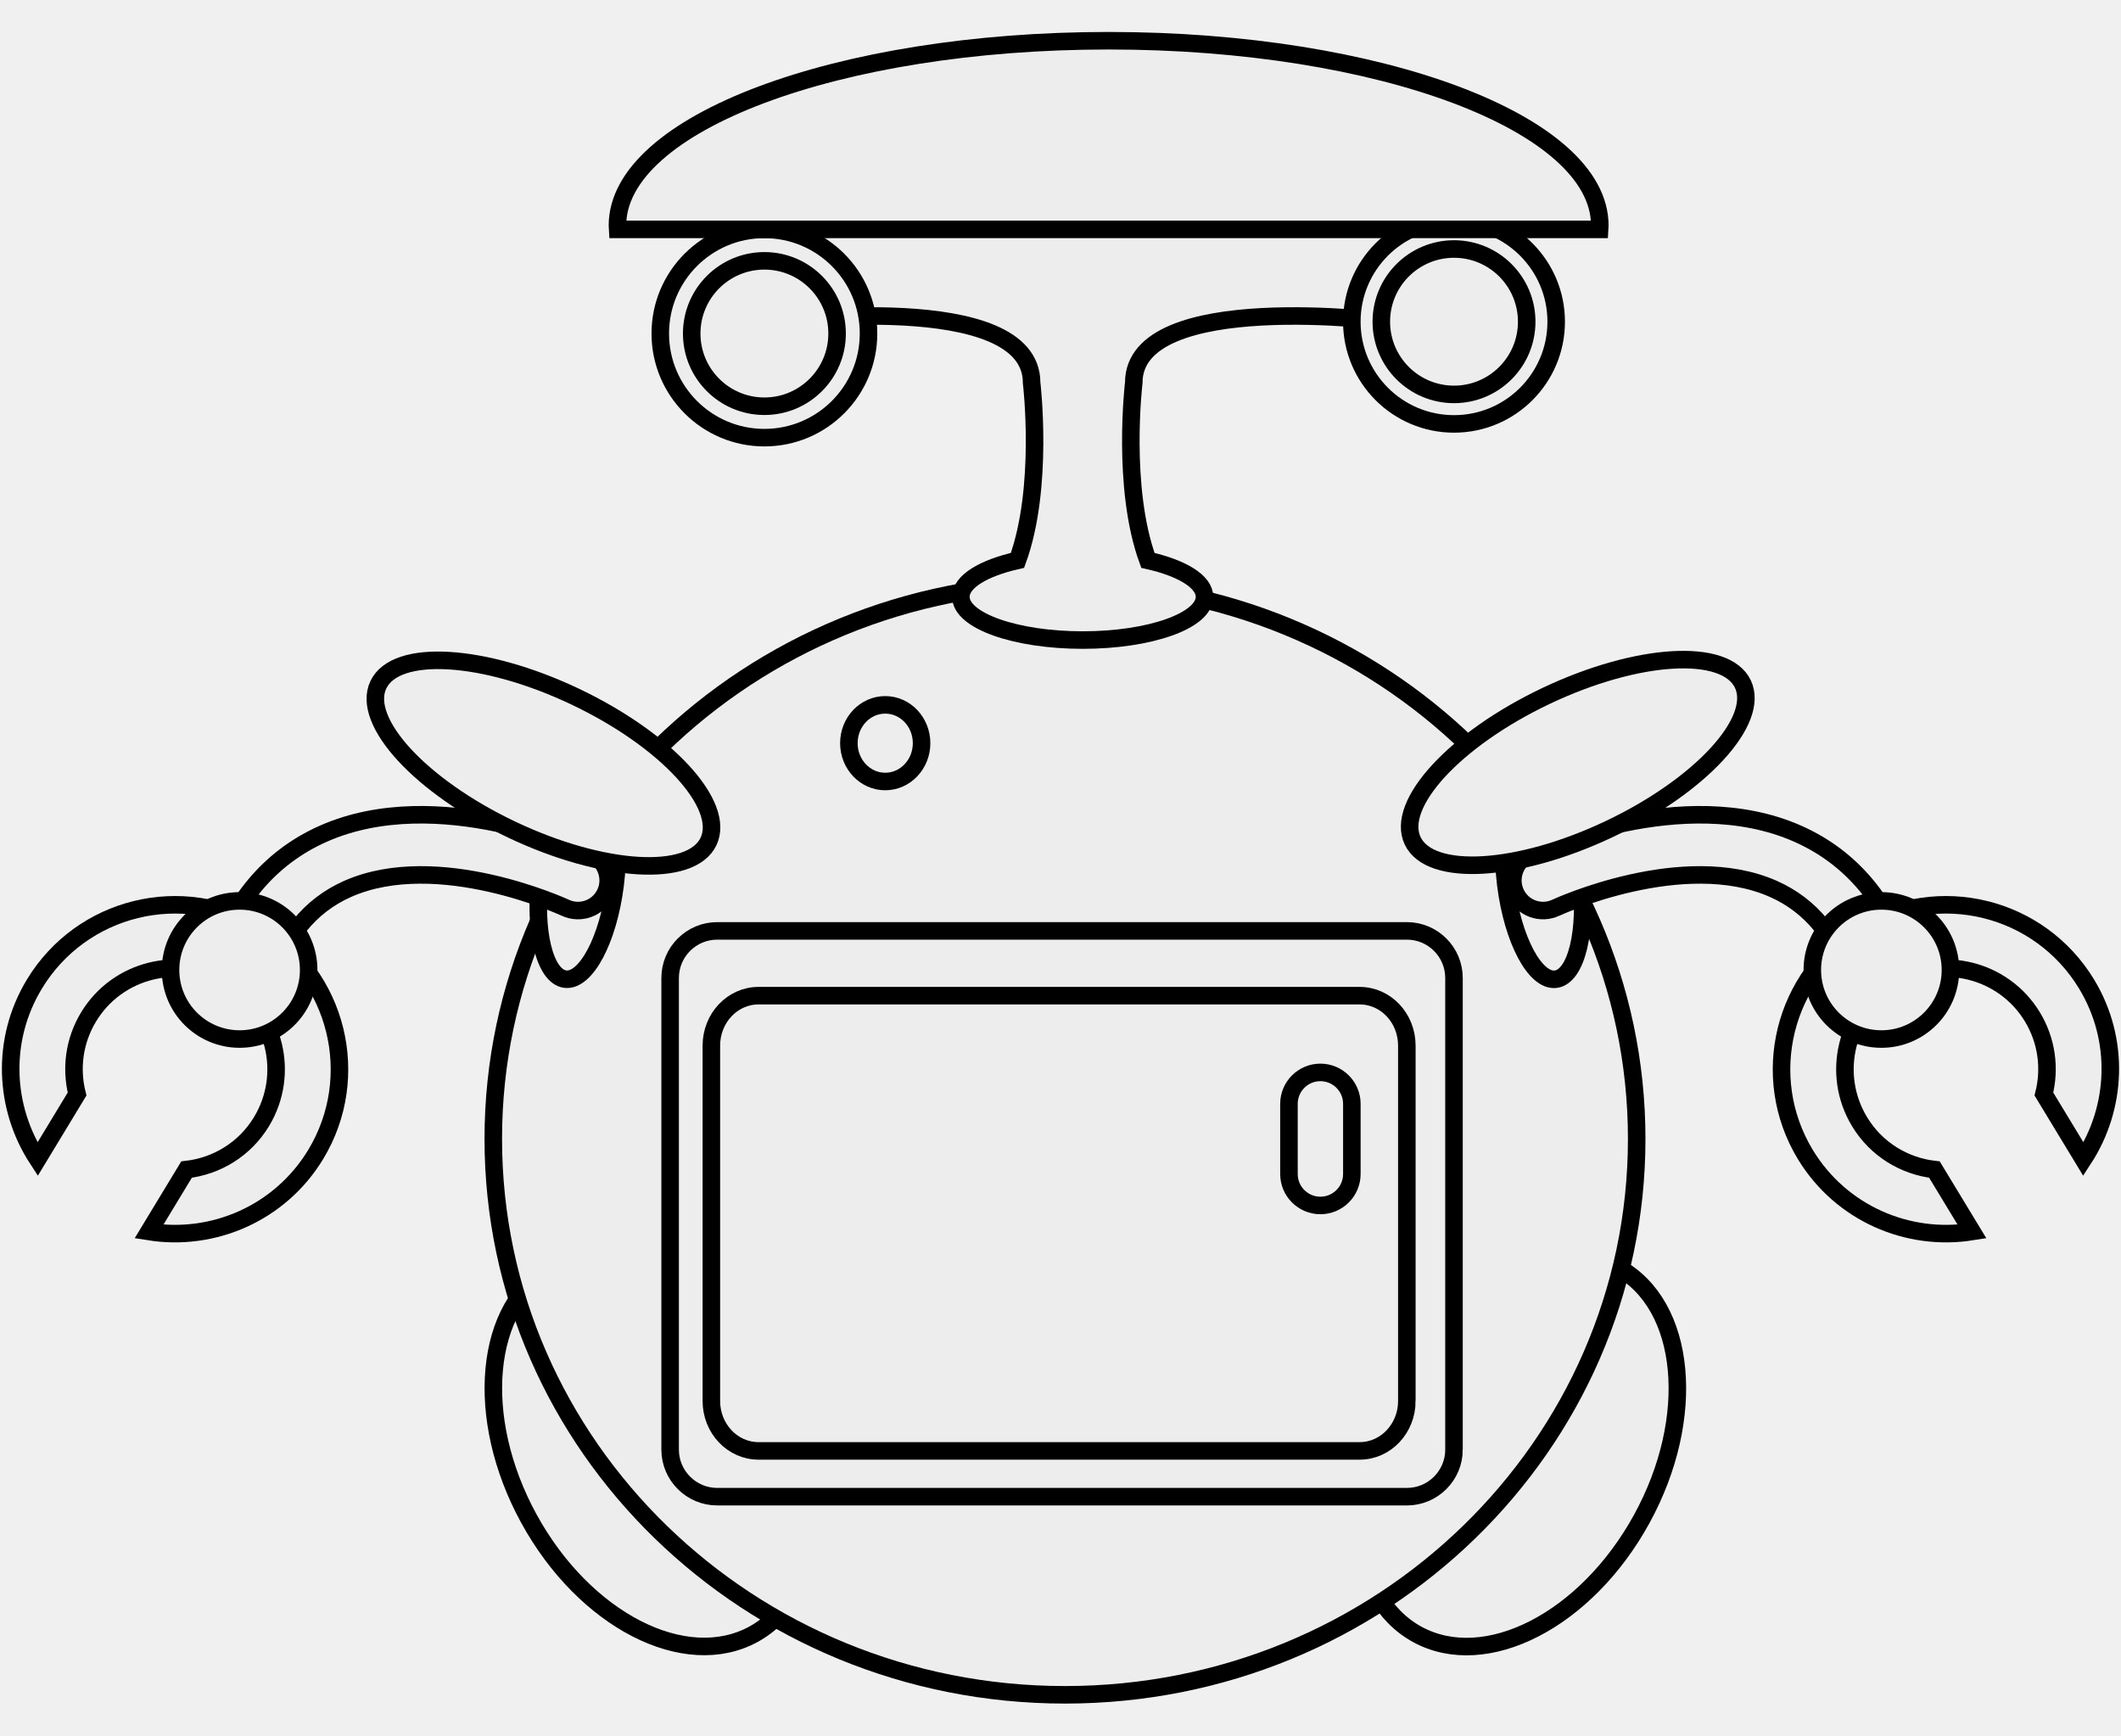
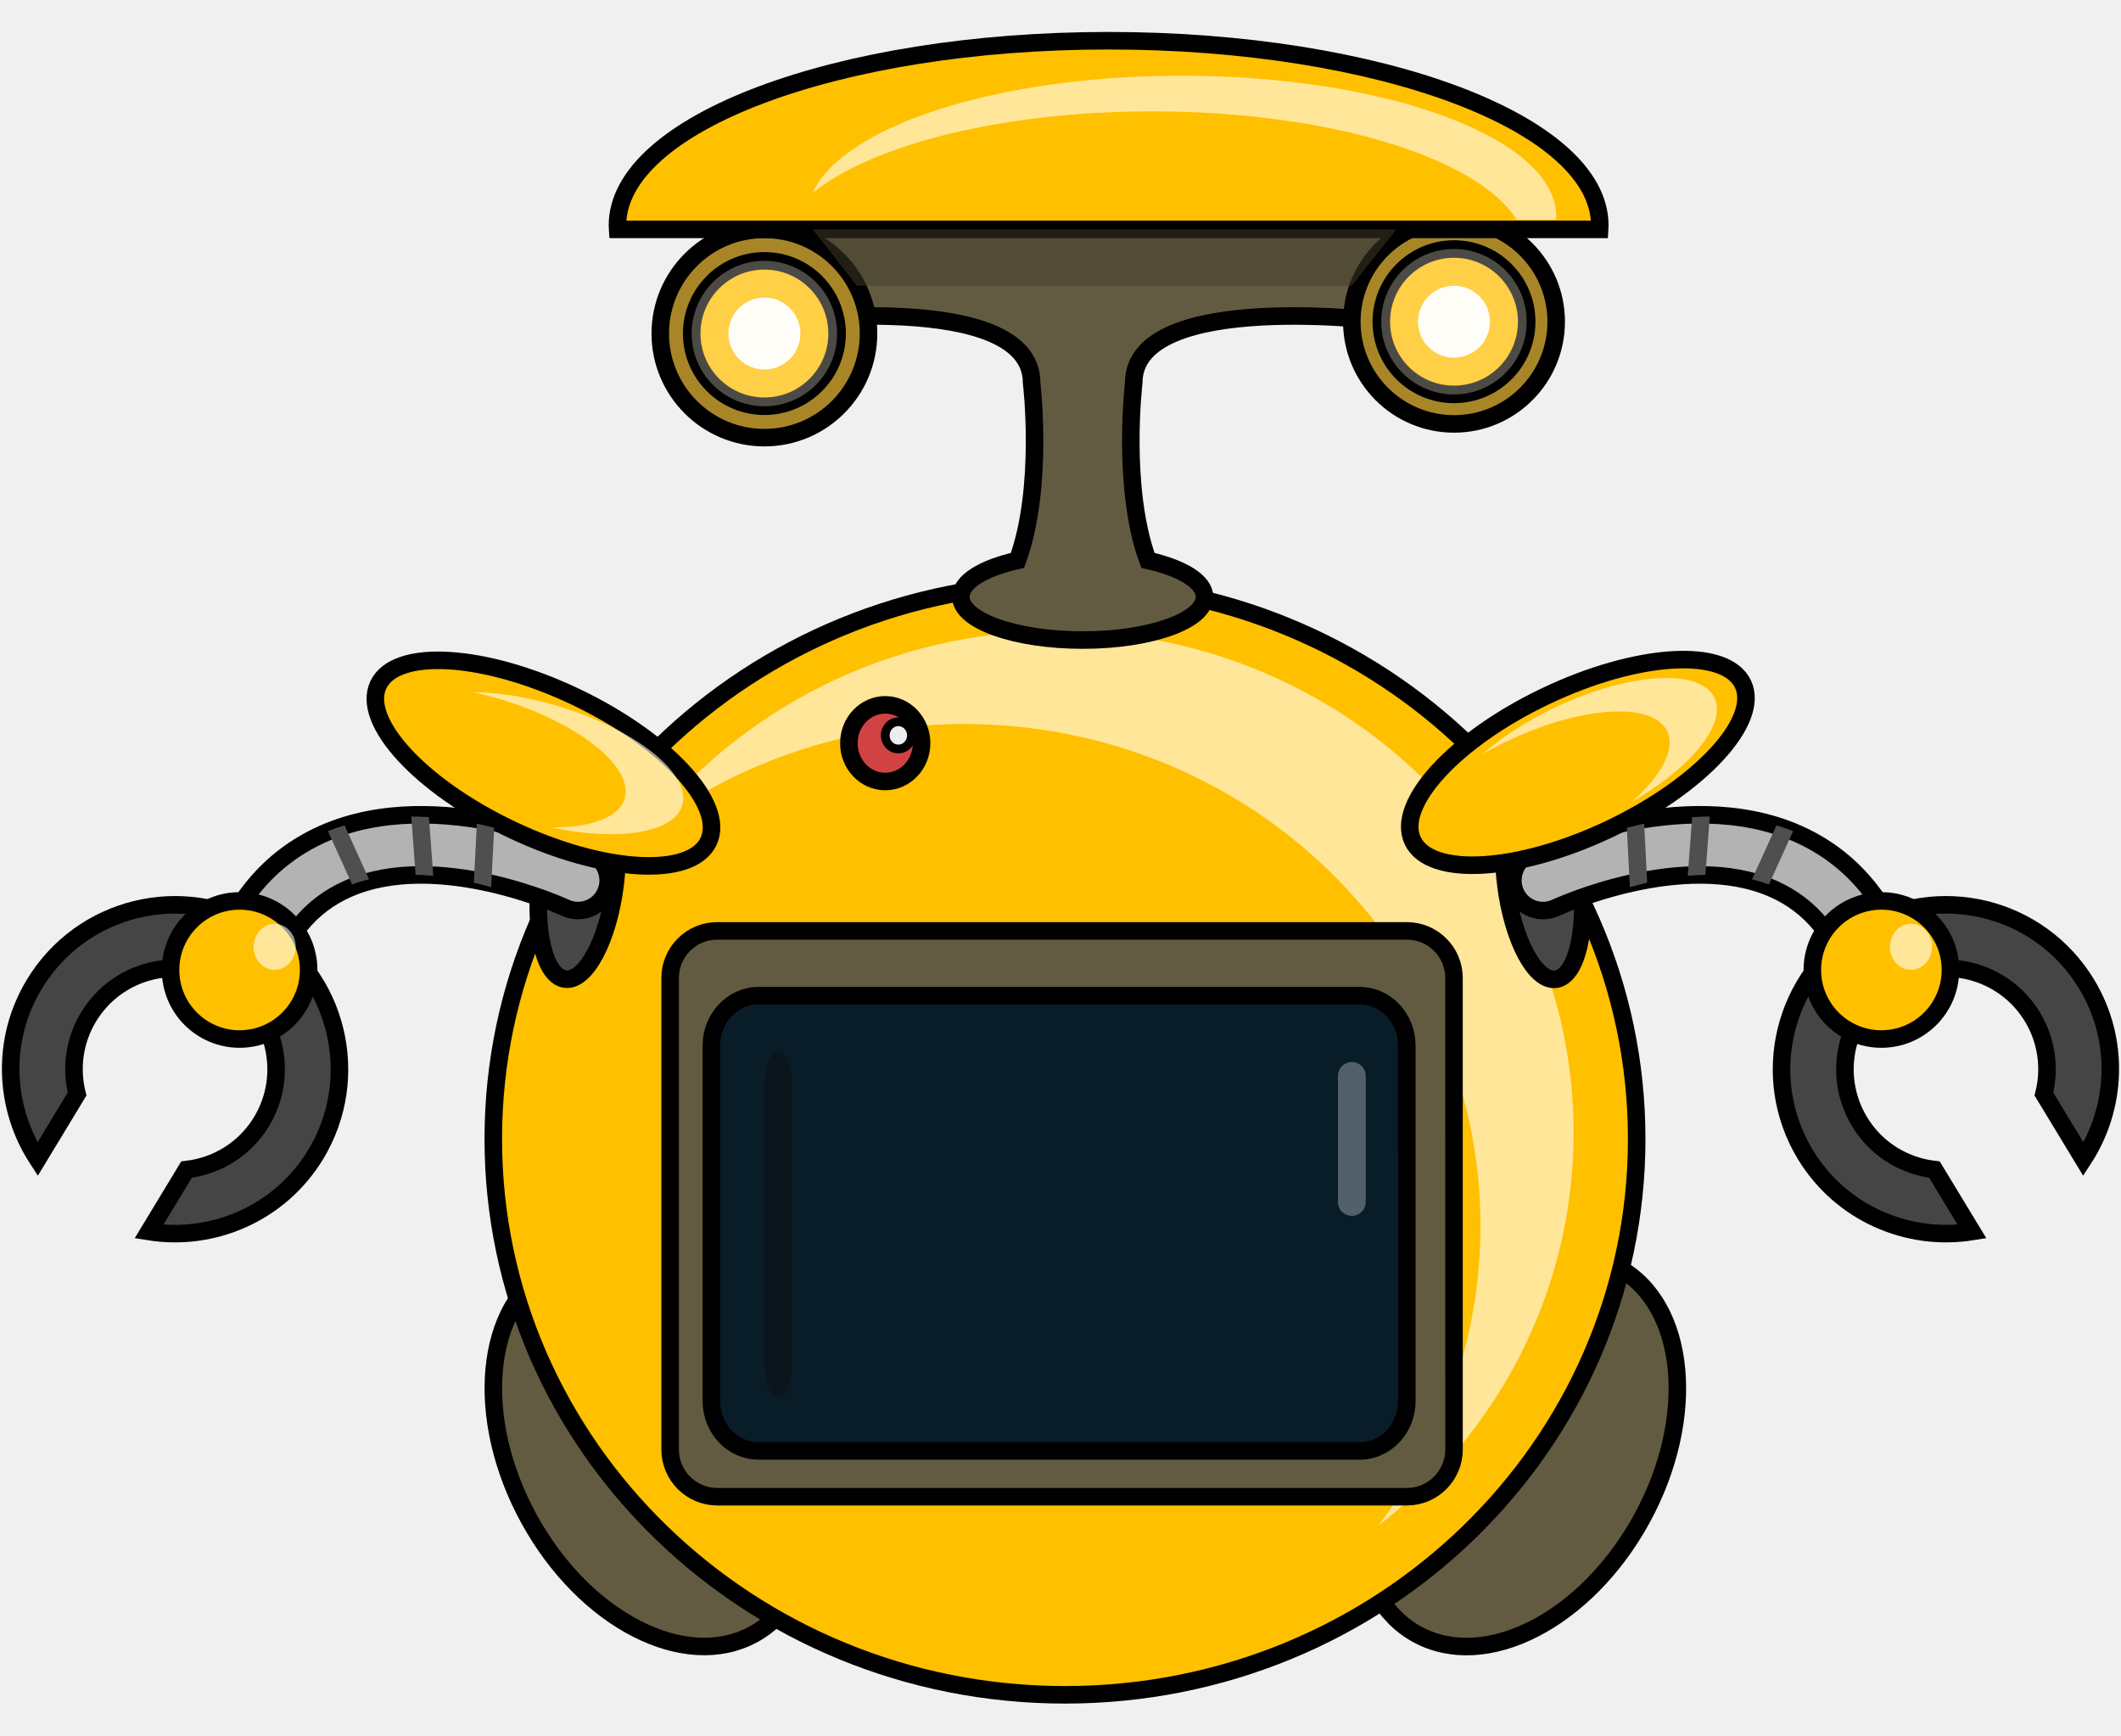
- <svg xmlns="http://www.w3.org/2000/svg" version="1.1" id="robot2_x5F_front" x="0px" y="0px" width="121px" height="99px" viewBox="0 0 121 99" enable-background="new 0 0 121 99" xml:space="preserve">
+ <svg xmlns="http://www.w3.org/2000/svg" xmlns:xlink="http://www.w3.org/1999/xlink" version="1.1" id="robot2_x5F_front" x="0px" y="0px" width="121px" height="99px" viewBox="0 0 121 99" enable-background="new 0 0 121 99" xml:space="preserve">
+   <ellipse transform="matrix(0.8769 -0.4807 0.4807 0.8769 -35.1955 28.0977)" fill="#635B41" stroke="#000000" stroke-miterlimit="10" cx="37.254" cy="82.756" rx="8.07" ry="11.932" />
+   <ellipse transform="matrix(-0.8769 -0.4807 0.4807 -0.8769 122.7206 196.9599)" fill="#635B41" stroke="#000000" stroke-miterlimit="10" cx="86.583" cy="82.765" rx="8.071" ry="11.932" />
+   <ellipse fill="#FFC000" stroke="#000000" stroke-miterlimit="10" cx="60.756" cy="64.968" rx="32.615" ry="31.709" />
+   <path opacity="0.6" fill="#FFFFFF" d="M60.329,35.987c-9.665,0-18.242,4.528-23.609,11.52c5.025-3.881,11.379-6.206,18.295-6.206  c16.26,0,29.443,12.816,29.443,28.625c0,6.413-2.17,12.334-5.834,17.105c6.789-5.243,11.147-13.335,11.147-22.419  C89.771,48.803,76.59,35.987,60.329,35.987z" />
+   <path fill="#635B41" stroke="#000000" stroke-miterlimit="10" d="M82.949,82.688c0,1.482-1.206,2.688-2.688,2.688H40.92  c-1.486,0-2.69-1.204-2.69-2.688V55.788c0-1.485,1.204-2.688,2.69-2.688h39.34c1.482,0,2.688,1.203,2.688,2.688L82.949,82.688  L82.949,82.688z" />
+   <path fill="#091D29" stroke="#000000" stroke-miterlimit="10" d="M80.259,79.916c0,1.57-1.204,2.848-2.69,2.848H43.272  c-1.485,0-2.69-1.273-2.69-2.848V59.645c0-1.572,1.205-2.849,2.69-2.849h34.296c1.484,0,2.689,1.272,2.689,2.849L80.259,79.916  L80.259,79.916z" />
  <g>
-     <ellipse transform="matrix(0.4807 0.8769 -0.8769 0.4807 91.9145 10.3079)" fill="#EDEDED" stroke="#000000" stroke-miterlimit="10" cx="37.254" cy="82.756" rx="11.932" ry="8.07" />
-     <ellipse transform="matrix(0.4807 -0.8769 0.8769 0.4807 -27.6139 118.9019)" fill="#EDEDED" stroke="#000000" stroke-miterlimit="10" cx="86.581" cy="82.765" rx="11.931" ry="8.071" />
-     <ellipse fill="#EDEDED" stroke="#000000" stroke-miterlimit="10" cx="60.756" cy="64.968" rx="32.615" ry="31.709" />
-     <path fill="#EDEDED" stroke="#000000" stroke-miterlimit="10" d="M82.949,82.687c0,1.483-1.206,2.688-2.688,2.688H40.92   c-1.486,0-2.69-1.204-2.69-2.688V55.788c0-1.485,1.204-2.688,2.69-2.688h39.34c1.482,0,2.688,1.203,2.688,2.688V82.687z" />
-     <path fill="#EDEDED" stroke="#000000" stroke-miterlimit="10" d="M80.259,79.916c0,1.57-1.205,2.847-2.69,2.847H43.272   c-1.485,0-2.69-1.273-2.69-2.847V59.644c0-1.572,1.205-2.848,2.69-2.848h34.296c1.485,0,2.69,1.272,2.69,2.848V79.916z" />
+     <ellipse transform="matrix(0.9921 0.1253 -0.1253 0.9921 6.5525 -3.7339)" fill="#474747" stroke="#000000" stroke-miterlimit="10" cx="32.957" cy="50.219" rx="2.151" ry="5.678" />
    <g>
-       <ellipse transform="matrix(-0.1253 0.9921 -0.9921 -0.1253 86.9081 23.8153)" fill="#EDEDED" stroke="#000000" stroke-miterlimit="10" cx="32.956" cy="50.218" rx="5.679" ry="2.151" />
-       <g>
-         <path fill="#EDEDED" stroke="#000000" stroke-miterlimit="10" d="M12.306,56.724c0.21,0.297,0.518,0.526,0.893,0.644     c0.908,0.282,1.871-0.227,2.152-1.134c0.856-2.767,2.325-4.575,4.489-5.532c5.14-2.271,12.333,1.043,12.404,1.076     c0.861,0.403,1.887,0.032,2.29-0.829c0.402-0.856,0.032-1.885-0.829-2.287c-0.351-0.165-8.699-4.006-15.255-1.107     c-3.086,1.365-5.235,3.942-6.386,7.662C11.898,55.749,12.004,56.301,12.306,56.724z" />
-       </g>
-       <path fill="#EDEDED" stroke="#000000" stroke-miterlimit="10" d="M8.499,70.252l2.143-3.536c1.71-0.196,3.313-1.147,4.274-2.731    c1.65-2.725,0.782-6.271-1.941-7.92c-2.725-1.65-6.27-0.78-7.92,1.94c-0.833,1.374-1.021,2.958-0.657,4.401l-2.253,3.718    c-1.912-2.927-2.114-6.805-0.18-9.993c2.685-4.431,8.454-5.845,12.882-3.157c4.431,2.686,5.844,8.453,3.161,12.884    C15.968,69.218,12.156,70.837,8.499,70.252z" />
-       <circle fill="#EDEDED" stroke="#000000" stroke-miterlimit="10" cx="13.669" cy="55.33" r="3.94" />
+       <path fill="#B3B3B3" stroke="#000000" stroke-miterlimit="10" d="M12.306,56.725c0.21,0.297,0.518,0.525,0.893,0.644    c0.908,0.282,1.871-0.228,2.152-1.134c0.856-2.768,2.325-4.575,4.489-5.532c5.14-2.271,12.333,1.043,12.404,1.075    c0.861,0.404,1.887,0.033,2.29-0.828c0.402-0.856,0.032-1.885-0.829-2.287c-0.351-0.165-8.699-4.006-15.255-1.107    c-3.086,1.365-5.235,3.942-6.386,7.662C11.898,55.749,12.004,56.301,12.306,56.725z" />
    </g>
-     <ellipse fill="#EDEDED" stroke="#000000" stroke-miterlimit="10" cx="50.501" cy="42.393" rx="2.074" ry="2.186" />
-     <path fill="#EDEDED" stroke="#000000" stroke-miterlimit="10" d="M61.766,10.395H40.583l3.699,7.957c0,0,14.57-1.904,14.57,3.476   c0,0,0.717,5.979-0.806,10.138c-1.939,0.438-3.229,1.204-3.229,2.08c0,1.36,3.111,2.465,6.949,2.465s6.949-1.104,6.949-2.465   c0-0.876-1.291-1.644-3.229-2.08c-1.522-4.157-0.806-10.138-0.806-10.138c0-5.38,14.57-3.476,14.57-3.476l3.697-7.957H61.766z" />
-     <circle fill="#EDEDED" stroke="#000000" stroke-miterlimit="10" cx="43.608" cy="19.025" r="5.94" />
-     <circle fill="#EDEDED" stroke="#000000" stroke-miterlimit="10" cx="82.949" cy="18.352" r="5.829" />
-     <circle fill="#EDEDED" stroke="#000000" stroke-miterlimit="10" cx="82.949" cy="18.351" r="4.147" />
-     <circle fill="#EDEDED" stroke="#000000" stroke-miterlimit="10" cx="43.608" cy="19.026" r="4.147" />
-     <path fill="#EDEDED" stroke="#000000" stroke-miterlimit="10" d="M91.252,13.084c0.004-0.074,0.014-0.146,0.014-0.225   c0-5.818-12.545-10.536-28.02-10.536c-15.477,0-28.021,4.718-28.021,10.536c0,0.075,0.011,0.147,0.015,0.225H91.252z" />
-     <ellipse transform="matrix(0.4286 -0.9035 0.9035 0.4286 -21.6133 52.8839)" fill="#EDEDED" stroke="#000000" stroke-miterlimit="10" cx="31.002" cy="43.529" rx="4.203" ry="10.424" />
+     <path fill="#454545" stroke="#000000" stroke-miterlimit="10" d="M8.499,70.252l2.143-3.536c1.71-0.196,3.313-1.147,4.274-2.731   c1.65-2.725,0.782-6.271-1.941-7.92c-2.725-1.649-6.27-0.779-7.92,1.94c-0.833,1.374-1.021,2.958-0.657,4.401l-2.253,3.718   c-1.912-2.927-2.114-6.806-0.18-9.993c2.685-4.431,8.454-5.845,12.882-3.156c4.431,2.686,5.844,8.452,3.161,12.883   C15.968,69.218,12.156,70.837,8.499,70.252z" />
+     <circle fill="#FFC000" stroke="#000000" stroke-miterlimit="10" cx="13.669" cy="55.33" r="3.939" />
+   </g>
+   <ellipse fill="#D14343" stroke="#000000" stroke-miterlimit="10" cx="50.501" cy="42.393" rx="2.074" ry="2.186" />
+   <path fill="#635B41" stroke="#000000" stroke-miterlimit="10" d="M61.766,10.395H40.583l3.699,7.957c0,0,14.57-1.904,14.57,3.476  c0,0,0.717,5.979-0.806,10.138c-1.939,0.438-3.229,1.204-3.229,2.08c0,1.36,3.111,2.465,6.949,2.465  c3.838,0,6.949-1.104,6.949-2.465c0-0.876-1.291-1.644-3.229-2.08c-1.522-4.157-0.807-10.138-0.807-10.138  c0-5.38,14.57-3.476,14.57-3.476l3.697-7.957H61.766z" />
+   <circle fill="#A88628" stroke="#000000" stroke-miterlimit="10" cx="43.608" cy="19.025" r="5.94" />
+   <circle fill="#A88628" stroke="#000000" stroke-miterlimit="10" cx="82.949" cy="18.352" r="5.829" />
+   <circle fill="#FFBD00" stroke="#000000" stroke-miterlimit="10" cx="82.949" cy="18.351" r="4.147" />
+   <circle fill="#FFBD00" stroke="#000000" stroke-miterlimit="10" cx="43.608" cy="19.026" r="4.147" />
+   <path fill="#FFC000" stroke="#000000" stroke-miterlimit="10" d="M91.252,13.084c0.004-0.074,0.014-0.146,0.014-0.225  c0-5.818-12.545-10.536-28.02-10.536c-15.477,0-28.021,4.718-28.021,10.536c0,0.075,0.011,0.147,0.015,0.225H91.252z" />
+   <ellipse transform="matrix(-0.9035 -0.4286 0.4286 -0.9035 40.3566 96.1473)" fill="#FFC000" stroke="#000000" stroke-miterlimit="10" cx="31.003" cy="43.53" rx="10.424" ry="4.203" />
+   <g>
+     <ellipse transform="matrix(-0.9921 0.1253 -0.1253 -0.9921 181.6817 89.0187)" fill="#474747" stroke="#000000" stroke-miterlimit="10" cx="88.042" cy="50.223" rx="2.151" ry="5.679" />
    <g>
-       <ellipse transform="matrix(-0.1254 -0.9921 0.9921 -0.1254 49.2552 143.8714)" fill="#EDEDED" stroke="#000000" stroke-miterlimit="10" cx="88.046" cy="50.224" rx="5.679" ry="2.151" />
-       <g>
-         <path fill="#EDEDED" stroke="#000000" stroke-miterlimit="10" d="M108.695,56.724c-0.211,0.297-0.518,0.526-0.893,0.644     c-0.908,0.282-1.871-0.227-2.152-1.134c-0.854-2.767-2.326-4.575-4.49-5.532c-5.139-2.271-12.332,1.043-12.4,1.076     c-0.861,0.403-1.891,0.032-2.291-0.829c-0.402-0.856-0.031-1.885,0.83-2.287c0.35-0.165,8.695-4.006,15.254-1.107     c3.086,1.365,5.232,3.942,6.387,7.662C109.104,55.749,108.996,56.301,108.695,56.724z" />
-       </g>
-       <path fill="#EDEDED" stroke="#000000" stroke-miterlimit="10" d="M112.502,70.252l-2.145-3.536    c-1.709-0.196-3.313-1.147-4.271-2.731c-1.65-2.725-0.781-6.271,1.939-7.92c2.727-1.65,6.271-0.78,7.92,1.94    c0.832,1.374,1.021,2.958,0.656,4.401l2.254,3.718c1.912-2.927,2.113-6.805,0.18-9.993c-2.686-4.431-8.451-5.845-12.883-3.157    c-4.43,2.686-5.844,8.453-3.16,12.884C105.033,69.218,108.846,70.837,112.502,70.252z" />
-       <circle fill="#EDEDED" stroke="#000000" stroke-miterlimit="10" cx="107.33" cy="55.33" r="3.94" />
+       <path fill="#B3B3B3" stroke="#000000" stroke-miterlimit="10" d="M108.695,56.725c-0.211,0.297-0.519,0.525-0.894,0.644    c-0.907,0.282-1.87-0.228-2.151-1.134c-0.854-2.768-2.326-4.575-4.49-5.532c-5.139-2.271-12.332,1.043-12.4,1.075    c-0.861,0.404-1.891,0.033-2.291-0.828c-0.402-0.856-0.031-1.885,0.83-2.287c0.35-0.165,8.695-4.006,15.254-1.107    c3.086,1.365,5.232,3.942,6.387,7.662C109.104,55.749,108.996,56.301,108.695,56.725z" />
    </g>
-     <ellipse transform="matrix(0.4287 0.9035 -0.9035 0.4287 90.7133 -56.4741)" fill="#EDEDED" stroke="#000000" stroke-miterlimit="10" cx="90.009" cy="43.487" rx="4.203" ry="10.426" />
-     <path fill="#EDEDED" stroke="#000000" stroke-miterlimit="10" d="M77.121,66.969c0,0.99-0.804,1.794-1.795,1.794l0,0   c-0.99,0-1.793-0.804-1.793-1.794v-4.003c0-0.988,0.803-1.793,1.793-1.793l0,0c0.991,0,1.795,0.805,1.795,1.793V66.969z" />
+     <path fill="#454545" stroke="#000000" stroke-miterlimit="10" d="M112.502,70.252l-2.145-3.536   c-1.709-0.196-3.313-1.147-4.271-2.731c-1.65-2.725-0.781-6.271,1.939-7.92c2.727-1.649,6.271-0.779,7.92,1.94   c0.832,1.374,1.021,2.958,0.656,4.401l2.254,3.718c1.912-2.927,2.112-6.806,0.18-9.993c-2.686-4.431-8.451-5.845-12.883-3.156   c-4.43,2.686-5.844,8.452-3.16,12.883C105.033,69.218,108.846,70.837,112.502,70.252z" />
+     <circle fill="#FFC000" stroke="#000000" stroke-miterlimit="10" cx="107.33" cy="55.33" r="3.939" />
  </g>
+   <ellipse transform="matrix(0.9035 -0.4287 0.4287 0.9035 -9.9542 42.7828)" fill="#FFC000" stroke="#000000" stroke-miterlimit="10" cx="90.01" cy="43.492" rx="10.426" ry="4.203" />
+   <ellipse opacity="0.6" fill="#FFFFFF" cx="109.017" cy="54.01" rx="1.201" ry="1.313" />
+   <ellipse opacity="0.6" fill="#FFFFFF" cx="15.668" cy="54.01" rx="1.201" ry="1.313" />
+   <path opacity="0.3" fill="#FFFFFF" d="M77.913,68.562c0,0.438-0.355,0.793-0.793,0.793l0,0c-0.438,0-0.793-0.355-0.793-0.793v-7.188  c0-0.438,0.355-0.793,0.793-0.793l0,0c0.438,0,0.793,0.355,0.793,0.793V68.562z" />
+   <path opacity="0.5" fill="#0D0D0D" d="M45.194,77.89c0,0.98-0.355,1.778-0.793,1.778l0,0c-0.438,0-0.793-0.798-0.793-1.778V61.768  c0-0.983,0.355-1.778,0.793-1.778l0,0c0.438,0,0.793,0.795,0.793,1.778V77.89z" />
+   <g>
+     <defs>
+       <path id="SVGID_1_" d="M12.319,54.398c1.299-3.527,3.51-5.903,6.563-7.056c6.484-2.444,14.368,1.715,14.7,1.893    c0.813,0.436,1.12,1.448,0.688,2.254c-0.433,0.811-1.443,1.115-2.255,0.68c-0.067-0.037-6.861-3.627-11.947-1.709    c-2.142,0.809-3.653,2.479-4.622,5.104c-0.316,0.863-1.274,1.301-2.139,0.98c-0.357-0.131-0.643-0.371-0.832-0.67    C12.207,55.449,12.133,54.91,12.319,54.398z" />
+     </defs>
+     <clipPath id="SVGID_2_">
+       <use xlink:href="#SVGID_1_" overflow="visible" />
+     </clipPath>
+     <line clip-path="url(#SVGID_2_)" fill="none" stroke="#4F4F4F" stroke-miterlimit="10" x1="27.396" y1="53.041" x2="27.845" y2="44.216" />
+     <line clip-path="url(#SVGID_2_)" fill="none" stroke="#4F4F4F" stroke-miterlimit="10" x1="24.44" y1="52.939" x2="23.775" y2="44.047" />
+     <line clip-path="url(#SVGID_2_)" fill="none" stroke="#4F4F4F" stroke-miterlimit="10" x1="21.629" y1="52.641" x2="18.304" y2="45.306" />
+   </g>
+   <g>
+     <defs>
+       <path id="SVGID_3_" d="M108.526,55.875c-0.189,0.299-0.475,0.539-0.832,0.67c-0.863,0.32-1.822-0.117-2.139-0.98    c-0.969-2.625-2.479-4.295-4.621-5.104c-5.086-1.918-11.88,1.672-11.947,1.709c-0.813,0.436-1.822,0.131-2.256-0.68    c-0.432-0.807-0.124-1.818,0.688-2.254c0.333-0.178,8.216-4.337,14.7-1.893c3.053,1.153,5.264,3.528,6.563,7.056    C108.869,54.91,108.796,55.449,108.526,55.875z" />
+     </defs>
+     <clipPath id="SVGID_4_">
+       <use xlink:href="#SVGID_3_" overflow="visible" />
+     </clipPath>
+     <line clip-path="url(#SVGID_4_)" fill="none" stroke="#4F4F4F" stroke-miterlimit="10" x1="93.606" y1="53.041" x2="93.157" y2="44.216" />
+     <line clip-path="url(#SVGID_4_)" fill="none" stroke="#4F4F4F" stroke-miterlimit="10" x1="96.563" y1="52.939" x2="97.228" y2="44.047" />
+     <line clip-path="url(#SVGID_4_)" fill="none" stroke="#4F4F4F" stroke-miterlimit="10" x1="99.374" y1="52.641" x2="102.698" y2="45.306" />
+   </g>
+   <circle fill="#FFFFFF" cx="82.947" cy="18.351" r="2.053" />
+   <circle fill="#FFFFFF" cx="43.608" cy="19.026" r="2.053" />
+   <circle opacity="0.3" fill="#FFF8E6" cx="82.947" cy="18.351" r="4.148" />
+   <circle opacity="0.3" fill="#FFF8E6" cx="43.608" cy="19.026" r="4.148" />
+   <ellipse fill="#EDEDED" stroke="#000000" stroke-width="0.5" stroke-miterlimit="10" cx="51.249" cy="41.948" rx="0.748" ry="0.776" />
+   <path opacity="0.6" fill="#FFFFFF" d="M67.42,4.319c-10.577,0-19.353,2.891-21.057,6.686c3.394-2.747,10.792-4.652,19.379-4.652  c10.091,0,18.543,2.633,20.776,6.17h2.253c0.003-0.057,0.011-0.112,0.011-0.171C88.782,7.916,79.218,4.319,67.42,4.319z" />
+   <path opacity="0.6" fill="#FFFFFF" d="M97.812,39.806c-0.806-1.699-4.874-1.455-9.087,0.544c-1.646,0.781-3.066,1.715-4.144,2.664  c0.459-0.264,0.939-0.518,1.443-0.756c4.213-1.999,8.281-2.243,9.087-0.544c0.491,1.035-0.347,2.551-2.025,4.03  C96.463,43.803,98.521,41.301,97.812,39.806z" />
+   <path opacity="0.6" fill="#FFFFFF" d="M38.919,45.94c0.537-1.802-2.651-4.341-7.12-5.673c-1.747-0.521-3.427-0.776-4.862-0.791  c0.518,0.111,1.044,0.244,1.579,0.403c4.469,1.332,7.656,3.872,7.119,5.673c-0.327,1.098-1.964,1.665-4.202,1.641  C35.243,48.009,38.446,47.527,38.919,45.94z" />
+   <polygon opacity="0.5" fill="#423C2B" points="46.363,13.085 48.883,16.298 77.12,16.298 79.667,13.085 " />
</svg>
